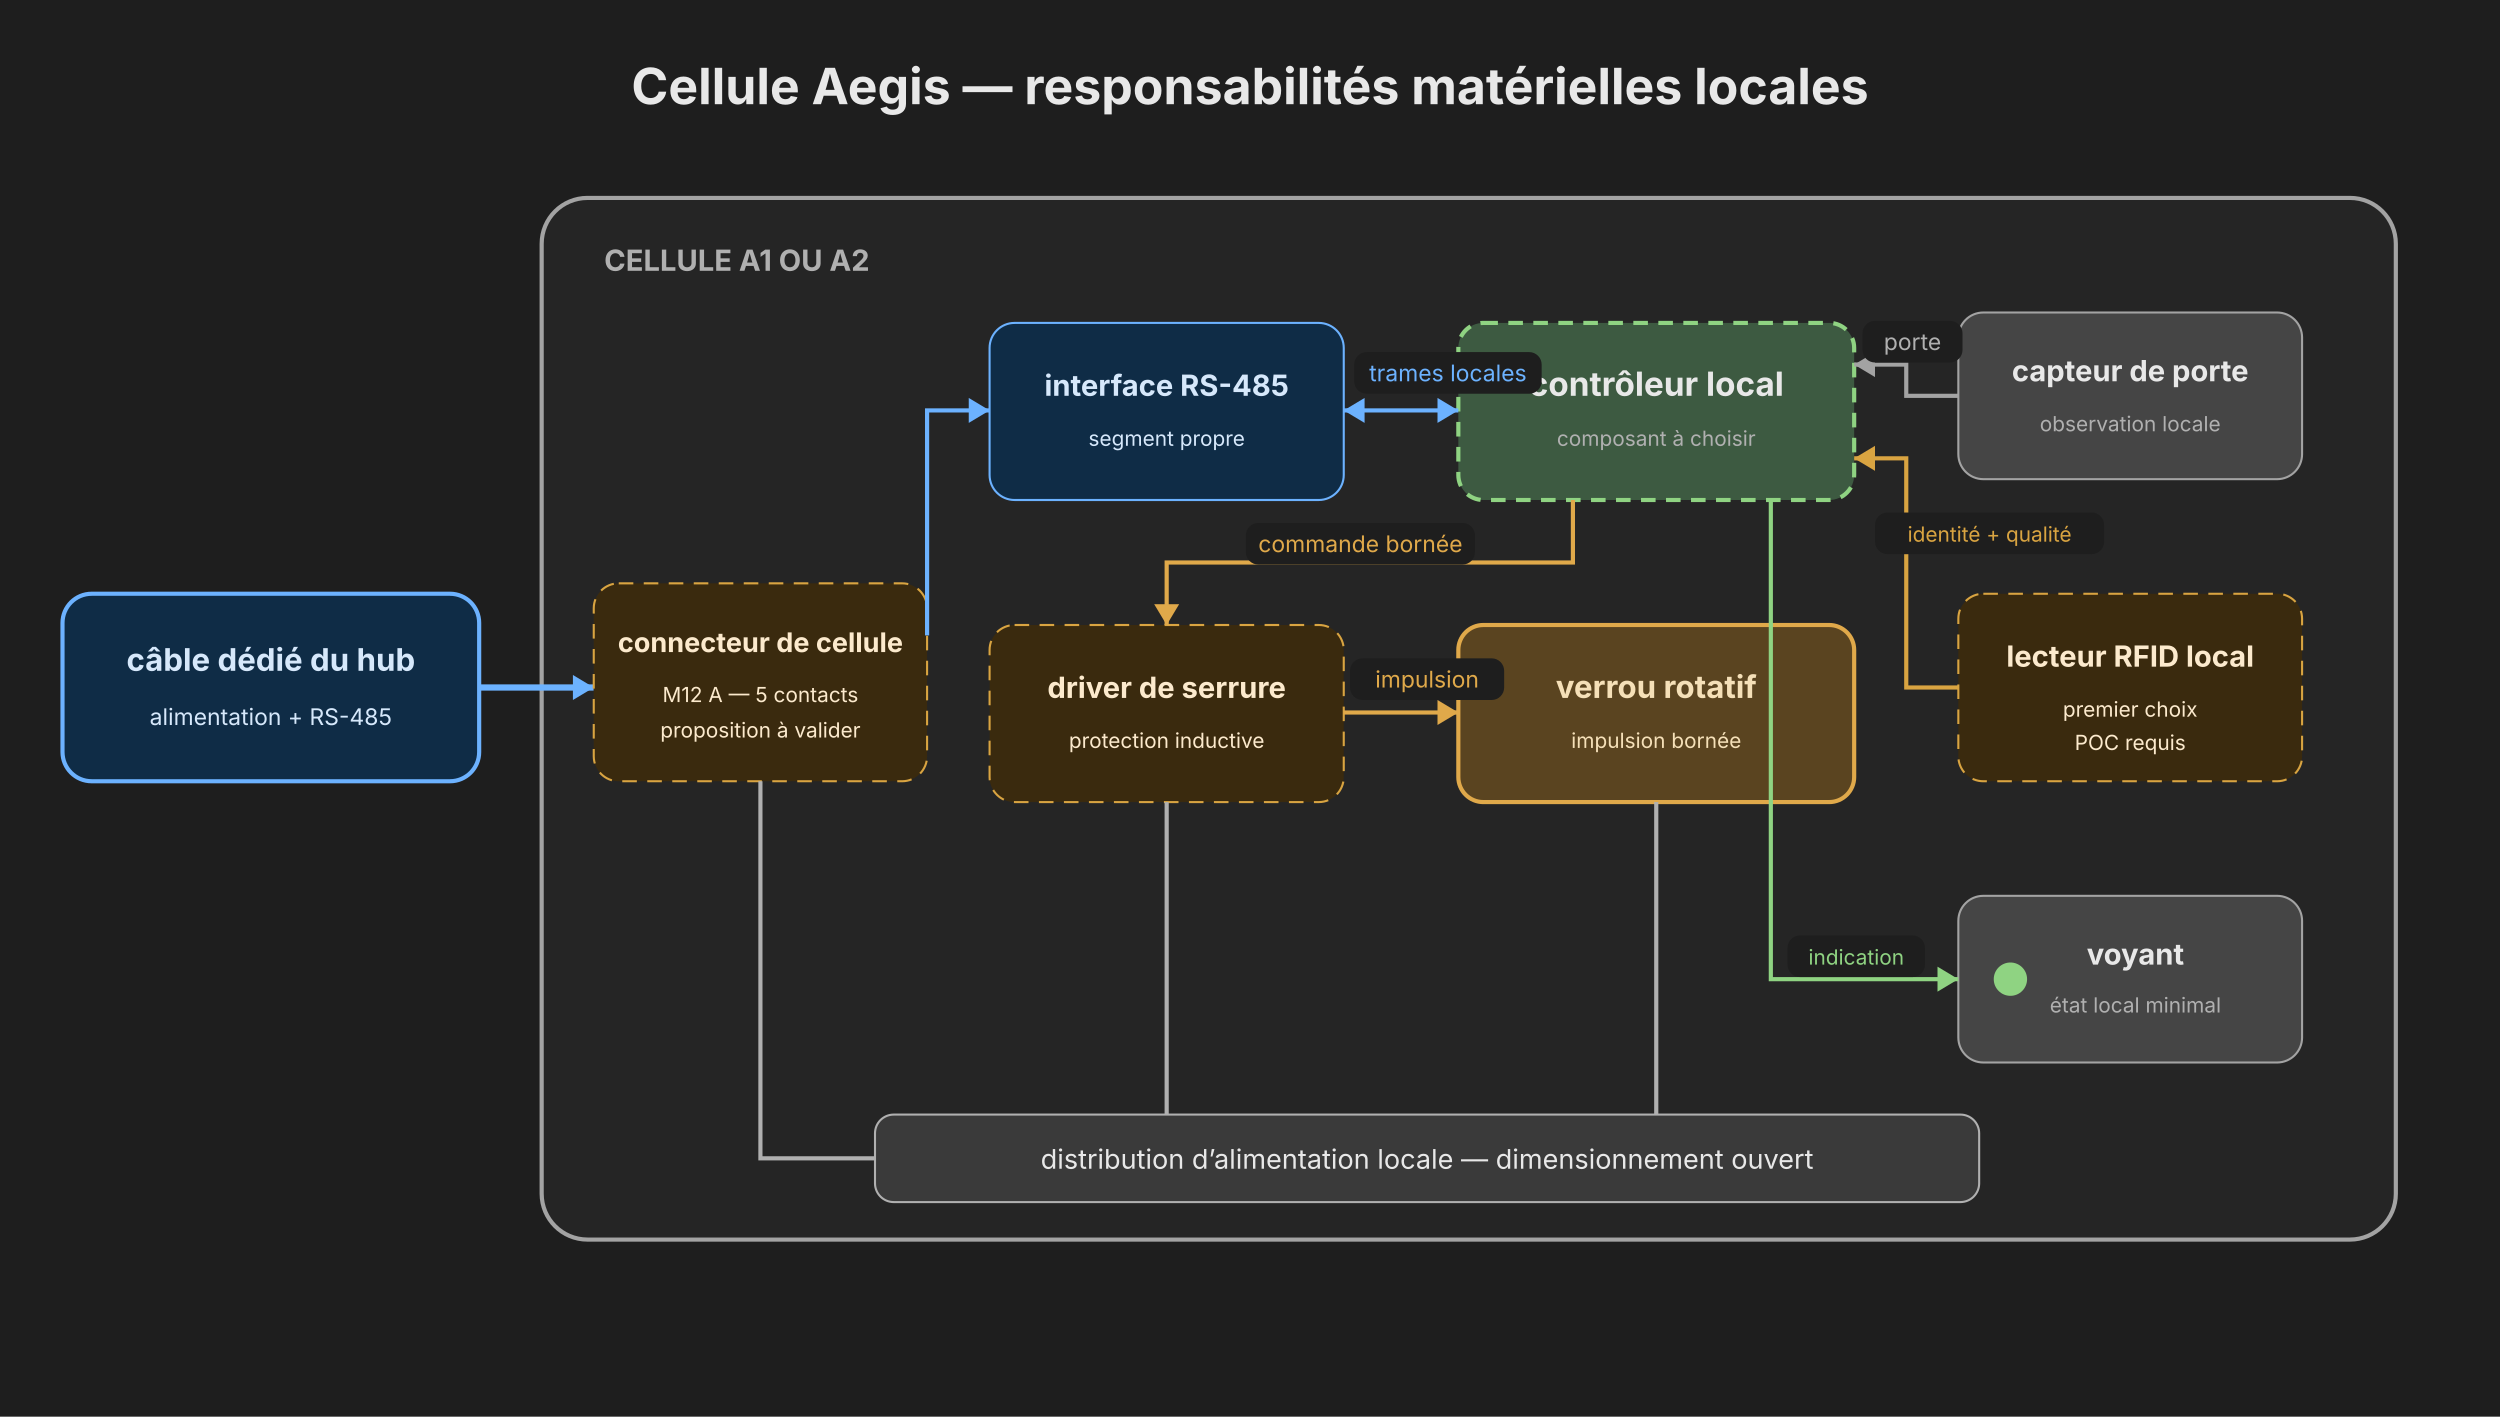
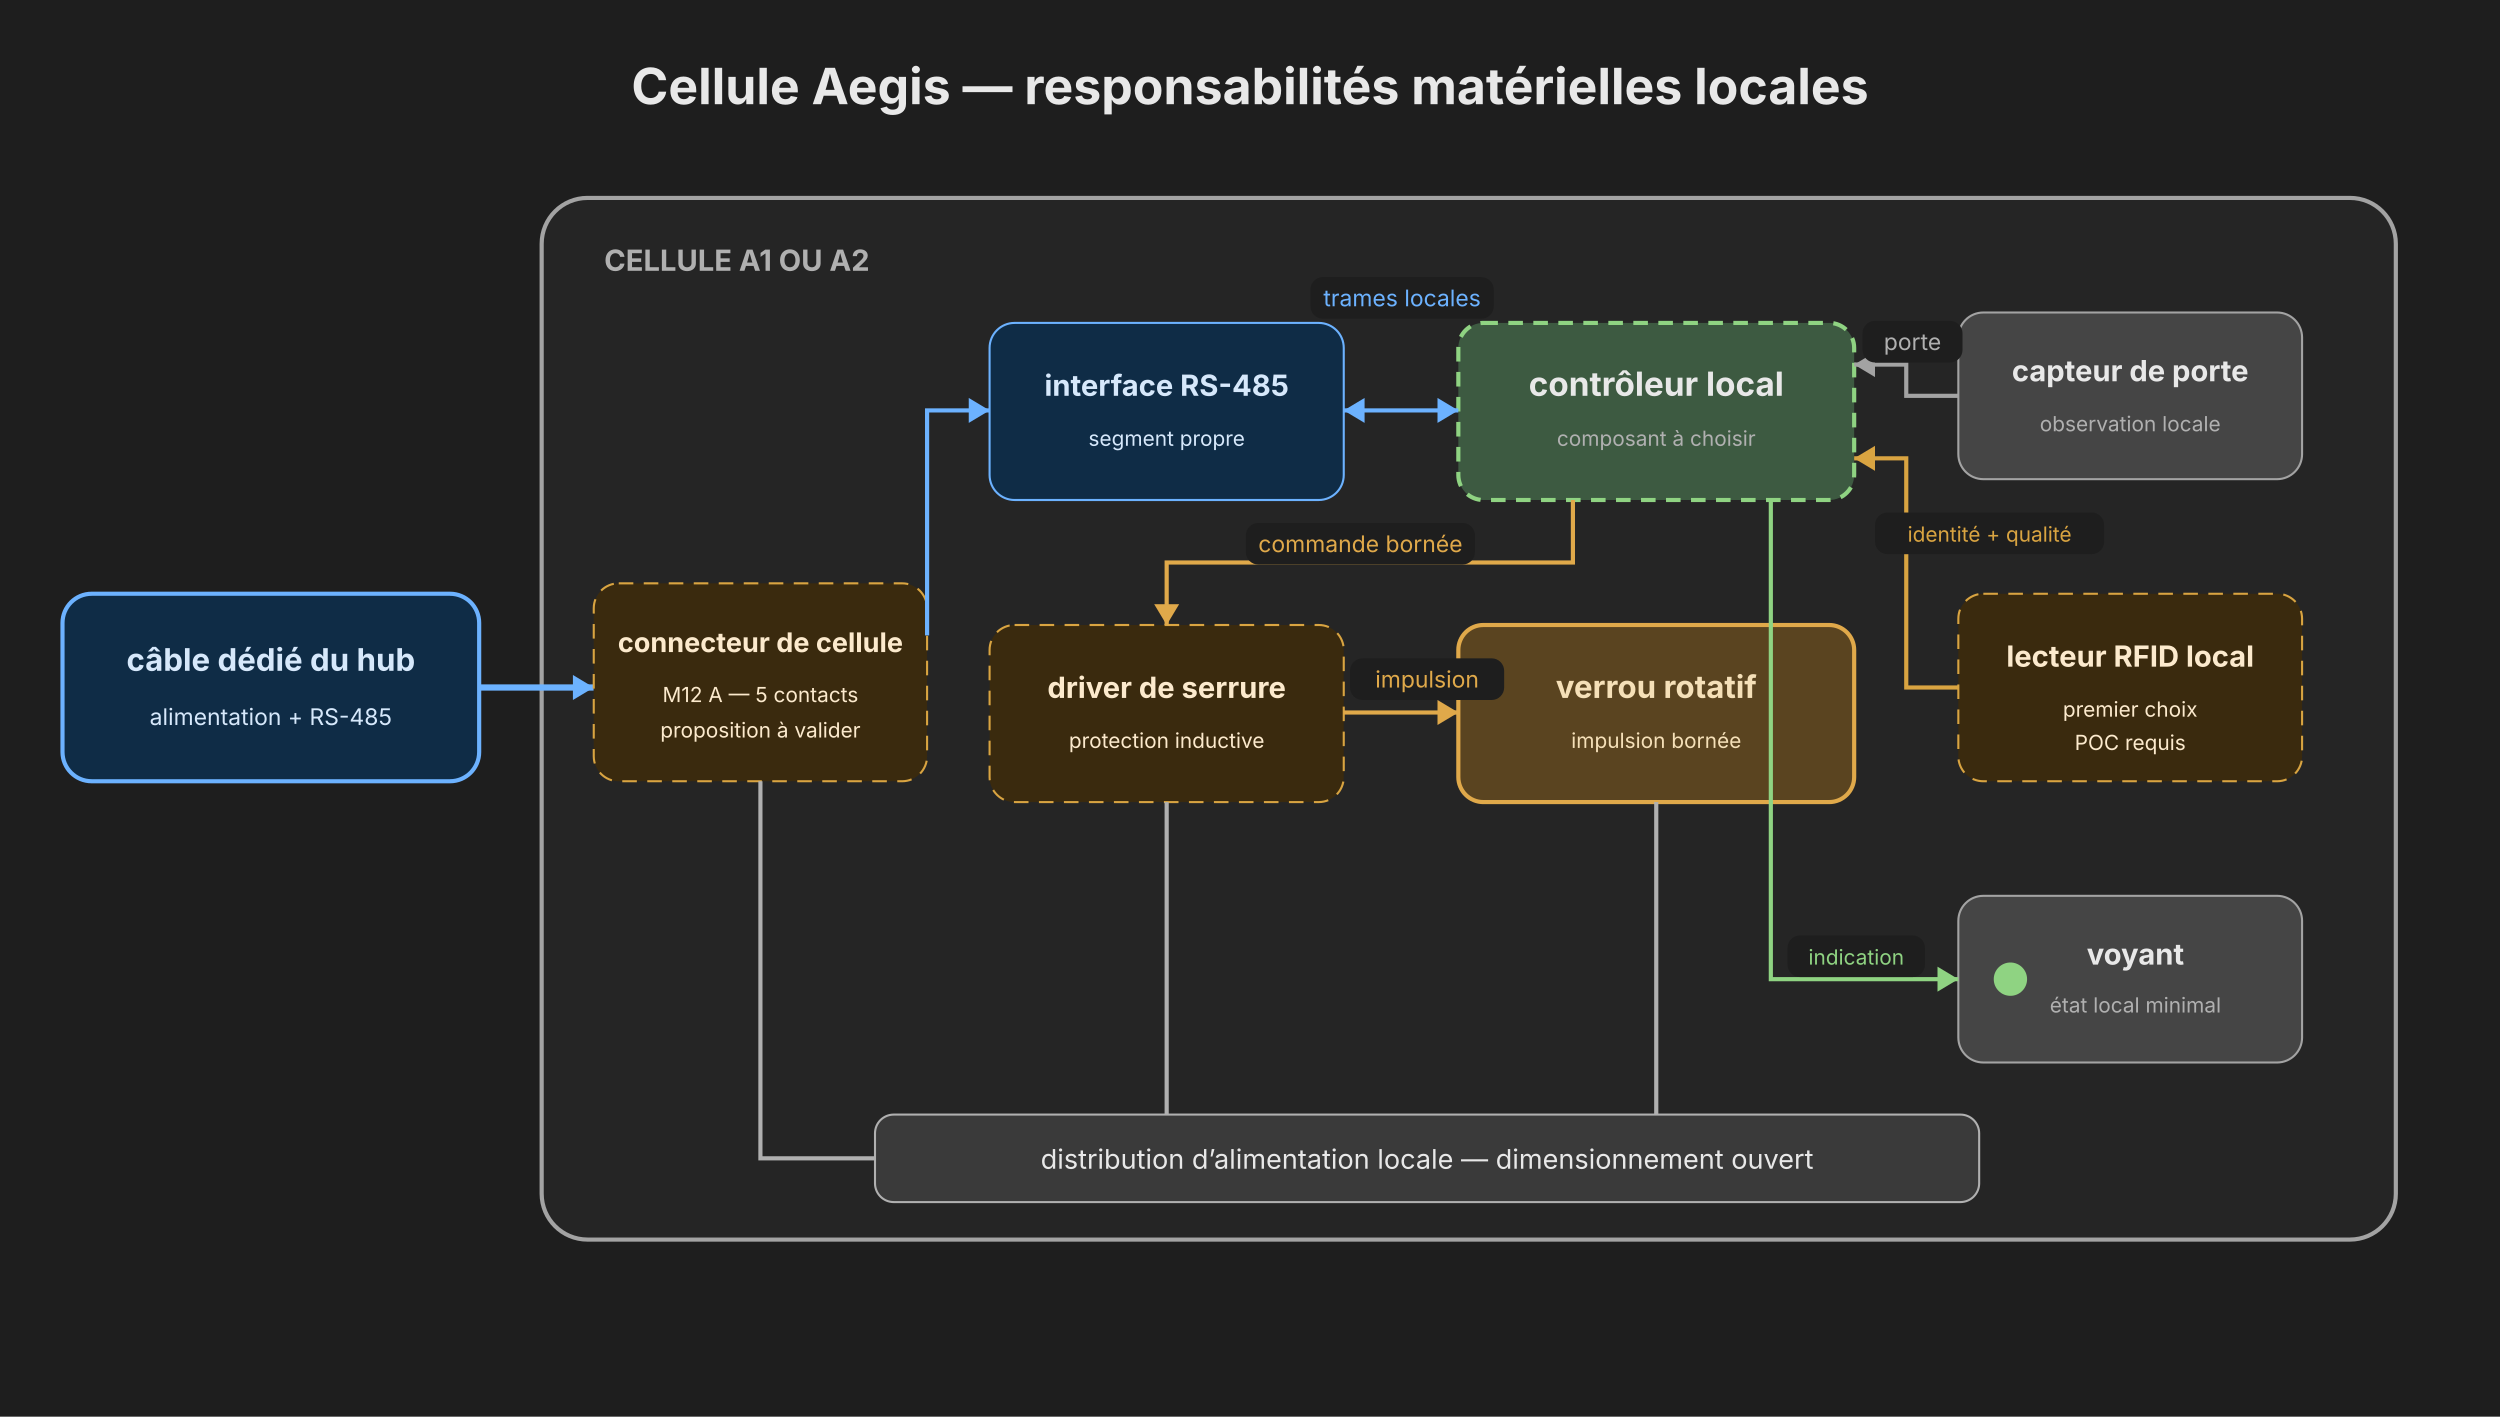
<svg xmlns="http://www.w3.org/2000/svg" width="1200" height="680" viewBox="0 0 1200 680" font-family="Inter, Helvetica, Arial, sans-serif">
  <rect width="1200" height="680" fill="#1e1e1e" />
  <text x="600" y="50" text-anchor="middle" font-size="24" font-weight="700" fill="#e8e8e8">Cellule Aegis — responsabilités matérielles locales</text>
  <rect x="260" y="95" width="890" height="500" rx="22" fill="#252525" stroke="#a3a3a3" stroke-width="2" />
  <text x="290" y="130" font-size="14" font-weight="700" fill="#b0b0b0">CELLULE A1 OU A2</text>
  <rect x="30" y="285" width="200" height="90" rx="14" fill="#0F2C46" stroke="#6cb2ff" stroke-width="2" />
  <text x="130" y="322" text-anchor="middle" font-size="15" font-weight="700" fill="#D6E8FB">câble dédié du hub</text>
  <text x="130" y="348" text-anchor="middle" font-size="11" fill="#D6E8FB">alimentation + RS-485</text>
  <path d="M230 330 H285" stroke="#6cb2ff" stroke-width="3" />
  <polygon points="275,324 285,330 275,336" fill="#6cb2ff" />
  <rect x="285" y="280" width="160" height="95" rx="12" fill="#3a2a0e" stroke="#d9a441" stroke-dasharray="7 5" />
  <text x="365" y="313" text-anchor="middle" font-size="13" font-weight="700" fill="#fceacd">connecteur de cellule</text>
  <text x="365" y="337" text-anchor="middle" font-size="10" fill="#fceacd">M12 A — 5 contacts</text>
  <text x="365" y="354" text-anchor="middle" font-size="10" fill="#fceacd">proposition à valider</text>
  <rect x="475" y="155" width="170" height="85" rx="12" fill="#0F2C46" stroke="#6cb2ff" />
  <text x="560" y="190" text-anchor="middle" font-size="14" font-weight="700" fill="#D6E8FB">interface RS-485</text>
  <text x="560" y="214" text-anchor="middle" font-size="10" fill="#D6E8FB">segment propre</text>
  <rect x="700" y="155" width="190" height="85" rx="12" fill="#3d5a41" stroke="#8fd382" stroke-width="2" stroke-dasharray="7 5" />
  <text x="795" y="190" text-anchor="middle" font-size="16" font-weight="700" fill="#e8e8e8">contrôleur local</text>
  <text x="795" y="214" text-anchor="middle" font-size="10" fill="#b0b0b0">composant à choisir</text>
  <path d="M445 305 V197 H475" stroke="#6cb2ff" stroke-width="2" fill="none" />
  <polygon points="465,191 475,197 465,203" fill="#6cb2ff" />
  <path d="M645 197 H700" stroke="#6cb2ff" stroke-width="2" />
  <polygon points="655,191 645,197 655,203" fill="#6cb2ff" />
  <polygon points="690,191 700,197 690,203" fill="#6cb2ff" />
-   <rect x="650" y="169" width="90" height="20" rx="6" fill="#1e1e1e" />
-   <text x="695" y="183" text-anchor="middle" font-size="11" fill="#6cb2ff">trames locales</text>
+   <rect x="629" y="133" width="88" height="20" rx="6" fill="#1e1e1e" />
+   <text x="673" y="147" text-anchor="middle" font-size="11" fill="#6cb2ff">trames locales</text>
  <rect x="475" y="300" width="170" height="85" rx="12" fill="#3a2a0e" stroke="#d9a441" stroke-dasharray="7 5" />
  <text x="560" y="335" text-anchor="middle" font-size="14" font-weight="700" fill="#fceacd">driver de serrure</text>
  <text x="560" y="359" text-anchor="middle" font-size="10" fill="#fceacd">protection inductive</text>
  <rect x="700" y="300" width="190" height="85" rx="12" fill="#5a4420" stroke="#e0a94a" stroke-width="2" />
  <text x="795" y="335" text-anchor="middle" font-size="15" font-weight="700" fill="#f5e0b8">verrou rotatif</text>
  <text x="795" y="359" text-anchor="middle" font-size="10" fill="#f5e0b8">impulsion bornée</text>
  <path d="M755 240 V270 H560 V300" stroke="#e0a94a" stroke-width="2" fill="none" />
  <polygon points="554,290 560,300 566,290" fill="#e0a94a" />
  <rect x="598" y="251" width="110" height="20" rx="6" fill="#1e1e1e" />
  <text x="653" y="265" text-anchor="middle" font-size="11" fill="#e0a94a">commande bornée</text>
  <path d="M645 342 H700" stroke="#e0a94a" stroke-width="2" />
  <polygon points="690,336 700,342 690,348" fill="#e0a94a" />
  <rect x="648" y="316" width="74" height="20" rx="6" fill="#1e1e1e" />
  <text x="685" y="330" text-anchor="middle" font-size="11" fill="#e0a94a">impulsion</text>
  <rect x="940" y="150" width="165" height="80" rx="12" fill="#454545" stroke="#a3a3a3" />
  <text x="1022.5" y="183" text-anchor="middle" font-size="14" font-weight="700" fill="#e8e8e8">capteur de porte</text>
  <text x="1022.5" y="207" text-anchor="middle" font-size="10" fill="#b0b0b0">observation locale</text>
  <rect x="940" y="285" width="165" height="90" rx="12" fill="#3a2a0e" stroke="#d9a441" stroke-dasharray="7 5" />
  <text x="1022.5" y="320" text-anchor="middle" font-size="14" font-weight="700" fill="#fceacd">lecteur RFID local</text>
  <text x="1022.5" y="344" text-anchor="middle" font-size="10" fill="#fceacd">premier choix</text>
  <text x="1022.5" y="360" text-anchor="middle" font-size="10" fill="#fceacd">POC requis</text>
  <rect x="940" y="430" width="165" height="80" rx="12" fill="#454545" stroke="#a3a3a3" />
  <circle cx="965" cy="470" r="8" fill="#8fd382" />
  <text x="1025" y="463" text-anchor="middle" font-size="14" font-weight="700" fill="#e8e8e8">voyant</text>
  <text x="1025" y="486" text-anchor="middle" font-size="10" fill="#b0b0b0">état local minimal</text>
  <path d="M940 190 H915 V175 H890" stroke="#a3a3a3" stroke-width="2" fill="none" />
  <polygon points="900,169 890,175 900,181" fill="#a3a3a3" />
  <rect x="894" y="154" width="48" height="20" rx="6" fill="#1e1e1e" />
  <text x="918" y="168" text-anchor="middle" font-size="11" fill="#b0b0b0">porte</text>
  <path d="M940 330 H915 V220 H890" stroke="#d9a441" stroke-width="2" fill="none" />
  <polygon points="900,214 890,220 900,226" fill="#d9a441" />
  <rect x="900" y="246" width="110" height="20" rx="6" fill="#1e1e1e" />
  <text x="955" y="260" text-anchor="middle" font-size="10" fill="#d9a441">identité + qualité</text>
  <path d="M850 240 V470 H940" stroke="#8fd382" stroke-width="2" fill="none" />
  <polygon points="930,464 940,470 930,476" fill="#8fd382" />
  <rect x="858" y="449" width="66" height="20" rx="6" fill="#1e1e1e" />
  <text x="891" y="463" text-anchor="middle" font-size="10" fill="#8fd382">indication</text>
  <rect x="420" y="535" width="530" height="42" rx="9" fill="#3a3a3a" stroke="#b0b0b0" />
  <text x="685" y="561" text-anchor="middle" font-size="13" fill="#e8e8e8">distribution d’alimentation locale — dimensionnement ouvert</text>
  <path d="M365 375 V556 H420" stroke="#b0b0b0" stroke-width="2" fill="none" />
  <path d="M560 535 V385" stroke="#b0b0b0" stroke-width="2" fill="none" />
  <path d="M795 535 V385" stroke="#b0b0b0" stroke-width="2" fill="none" />
</svg>
